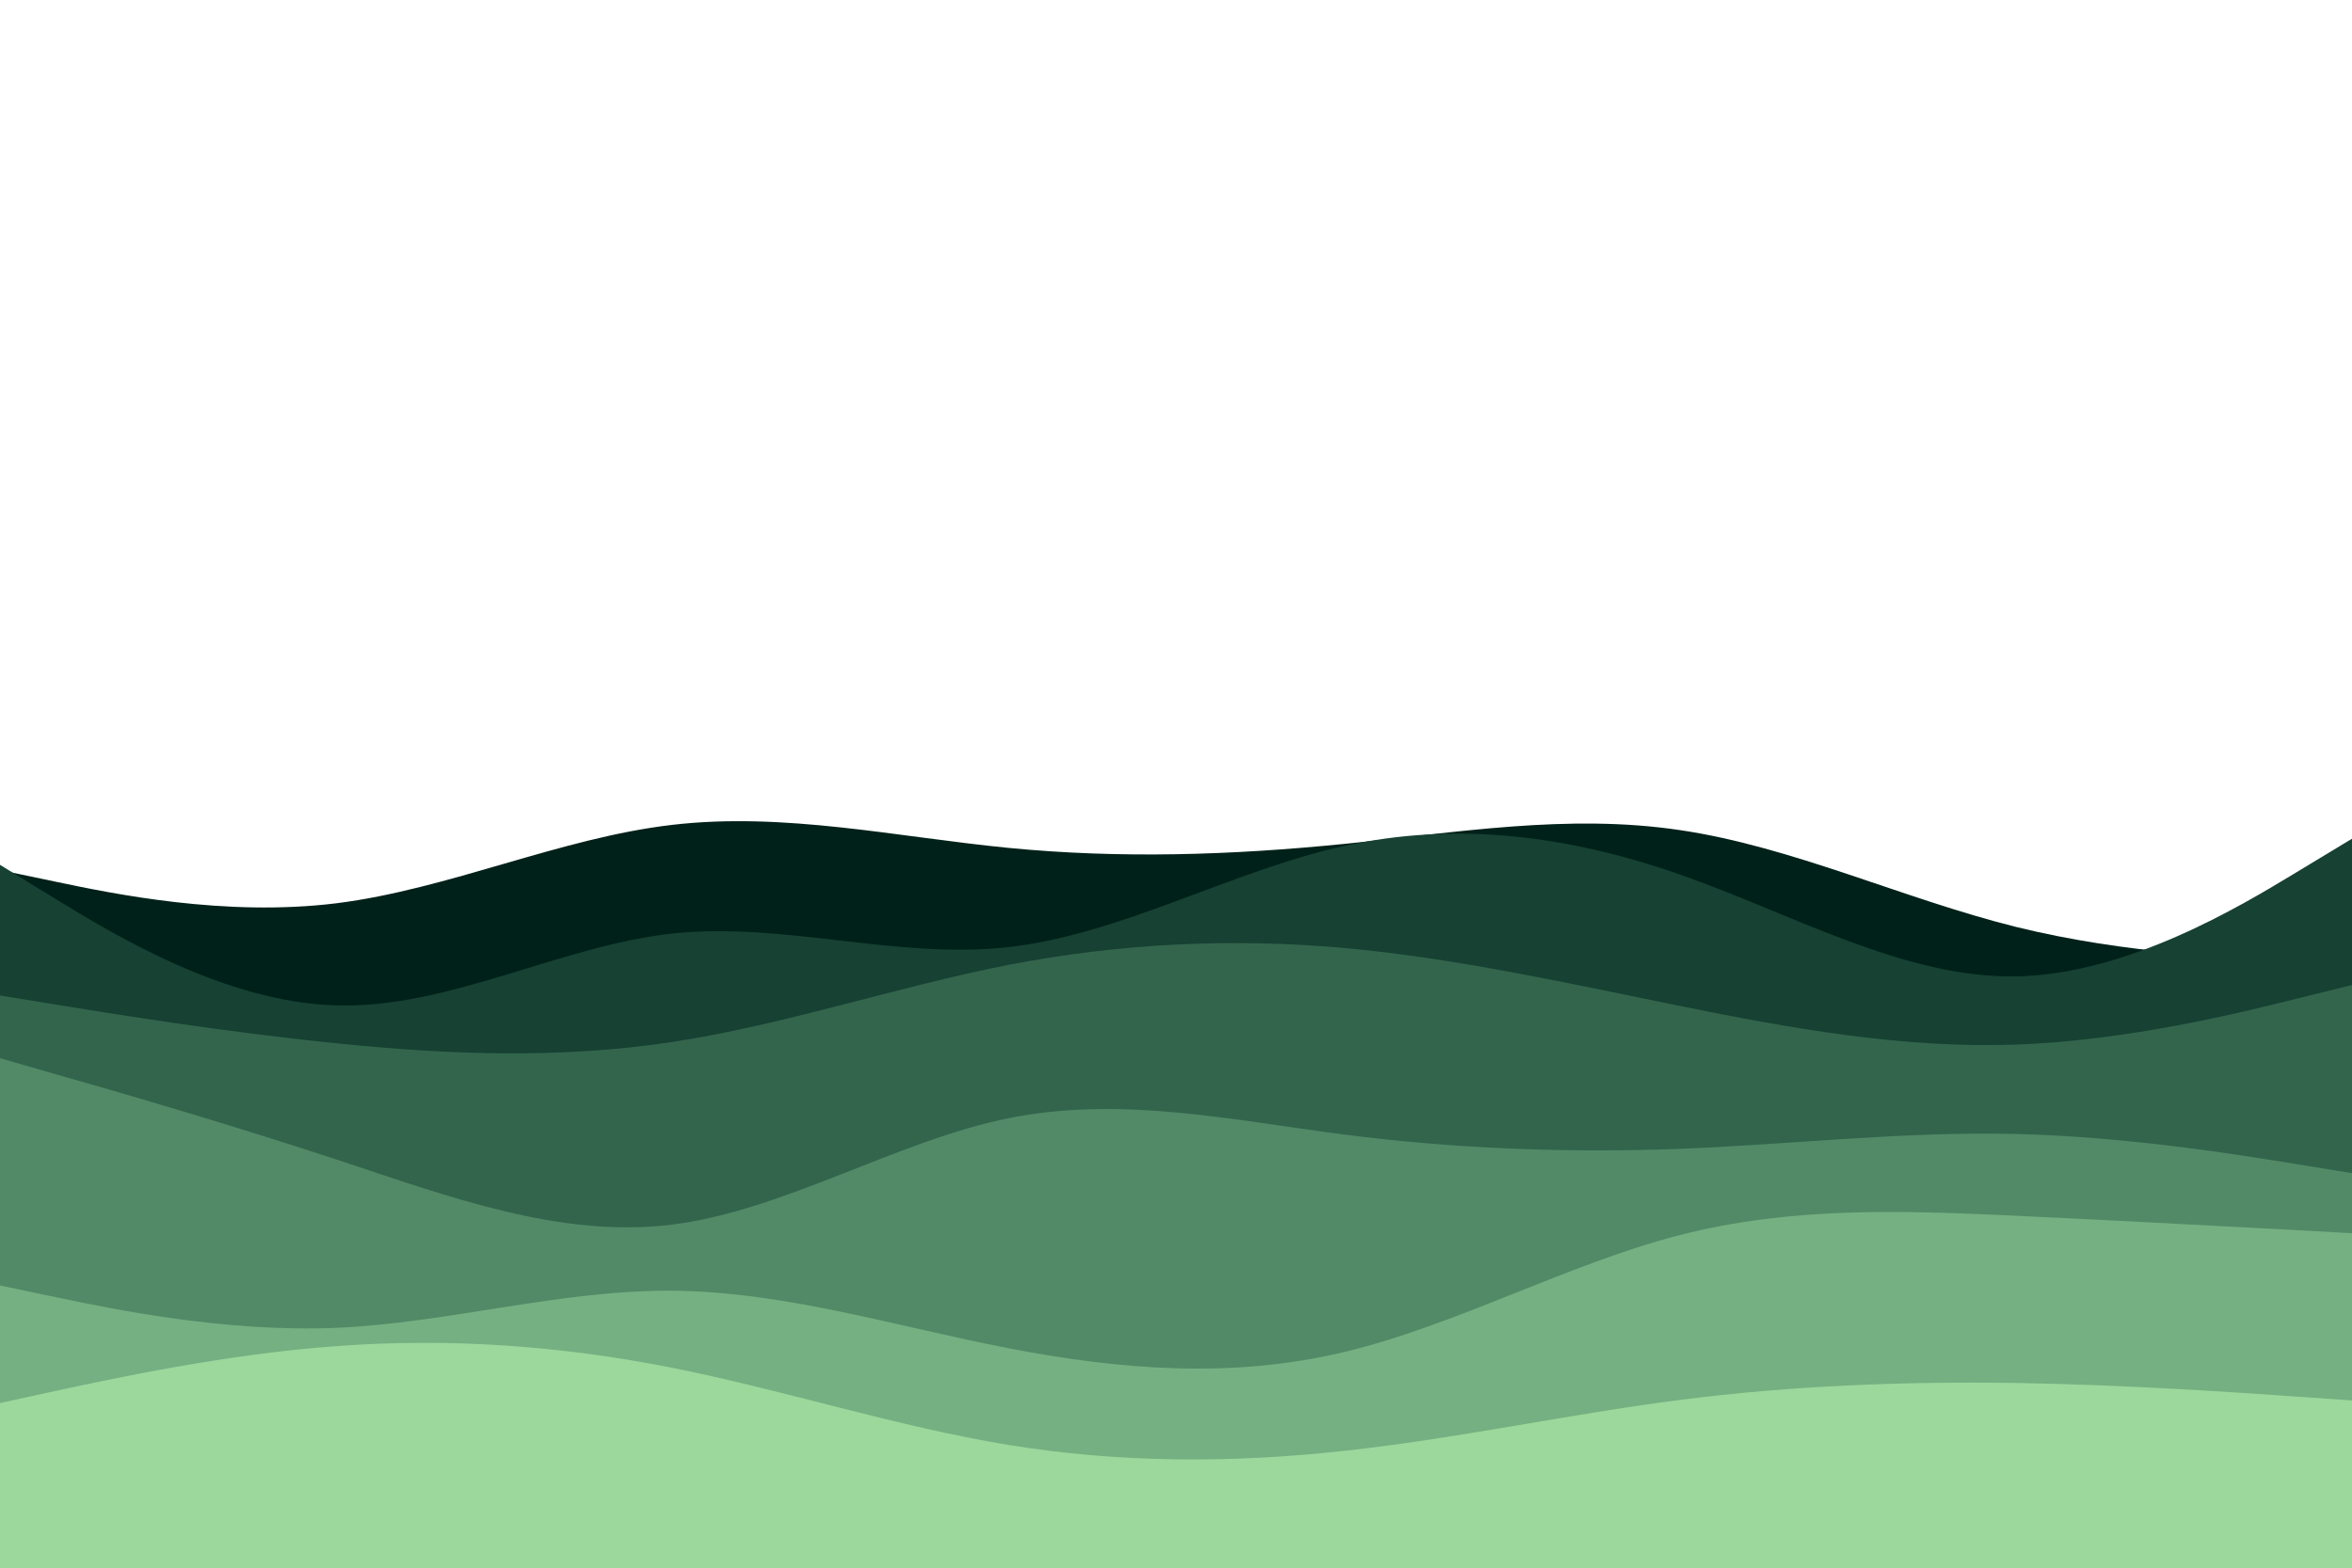
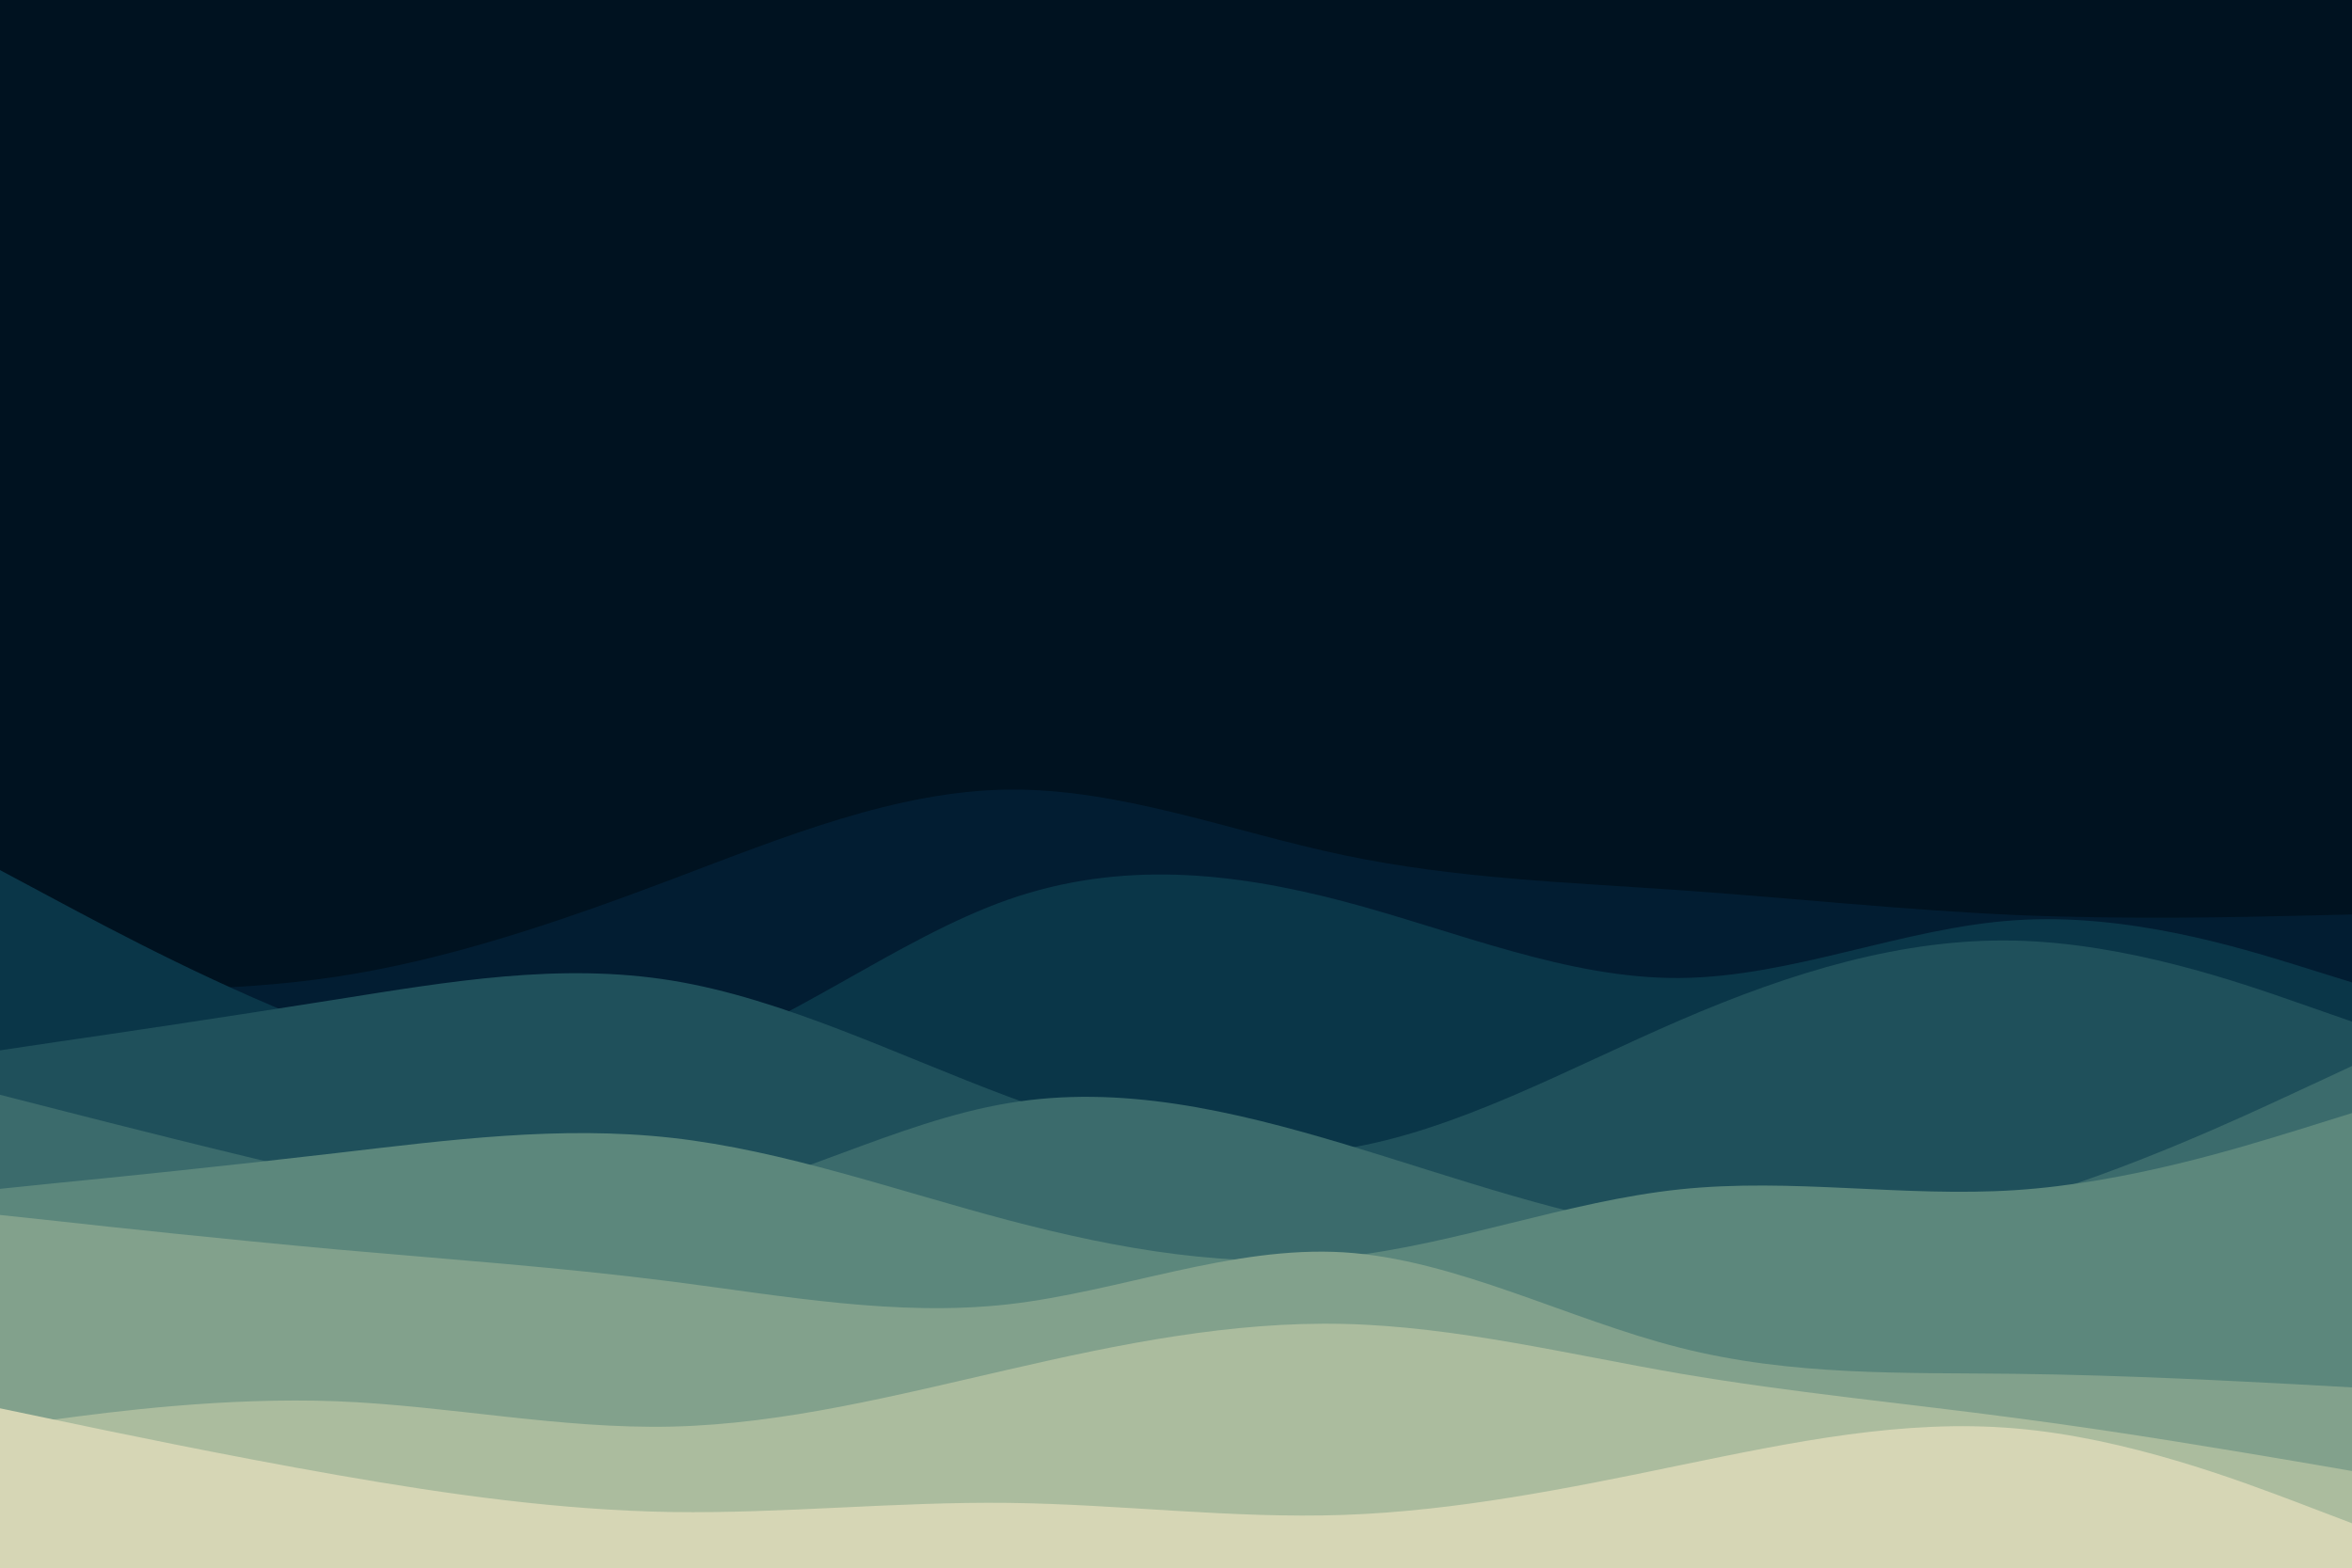
<svg xmlns="http://www.w3.org/2000/svg" id="visual" viewBox="0 0 900 600" width="900" height="600" version="1.1">
-   <path d="M0 333L21.5 337.5C43 342 86 351 128.8 345.7C171.7 340.3 214.3 320.7 257.2 315.7C300 310.7 343 320.3 385.8 324.5C428.7 328.7 471.3 327.3 514.2 323C557 318.7 600 311.3 642.8 317.7C685.7 324 728.3 344 771.2 354.7C814 365.3 857 366.7 878.5 367.3L900 368L900 601L878.5 601C857 601 814 601 771.2 601C728.3 601 685.7 601 642.8 601C600 601 557 601 514.2 601C471.3 601 428.7 601 385.8 601C343 601 300 601 257.2 601C214.3 601 171.7 601 128.8 601C86 601 43 601 21.5 601L0 601Z" fill="#002119" />
-   <path d="M0 331L21.5 344.2C43 357.3 86 383.7 128.8 384.8C171.7 386 214.3 362 257.2 357.3C300 352.7 343 367.3 385.8 362.5C428.7 357.7 471.3 333.3 514.2 323.8C557 314.3 600 319.7 642.8 334.7C685.7 349.7 728.3 374.3 771.2 373.7C814 373 857 347 878.5 334L900 321L900 601L878.5 601C857 601 814 601 771.2 601C728.3 601 685.7 601 642.8 601C600 601 557 601 514.2 601C471.3 601 428.7 601 385.8 601C343 601 300 601 257.2 601C214.3 601 171.7 601 128.8 601C86 601 43 601 21.5 601L0 601Z" fill="#164133" />
-   <path d="M0 381L21.5 384.5C43 388 86 395 128.8 399.3C171.7 403.7 214.3 405.3 257.2 398.8C300 392.3 343 377.7 385.8 369.3C428.7 361 471.3 359 514.2 362.8C557 366.7 600 376.3 642.8 385C685.7 393.7 728.3 401.3 771.2 399.8C814 398.3 857 387.7 878.5 382.3L900 377L900 601L878.5 601C857 601 814 601 771.2 601C728.3 601 685.7 601 642.8 601C600 601 557 601 514.2 601C471.3 601 428.7 601 385.8 601C343 601 300 601 257.2 601C214.3 601 171.7 601 128.8 601C86 601 43 601 21.5 601L0 601Z" fill="#33654d" />
-   <path d="M0 405L21.5 411.2C43 417.3 86 429.7 128.8 443.8C171.7 458 214.3 474 257.2 468.7C300 463.3 343 436.7 385.8 428C428.7 419.3 471.3 428.7 514.2 434.2C557 439.7 600 441.3 642.8 439.7C685.7 438 728.3 433 771.2 434C814 435 857 442 878.5 445.5L900 449L900 601L878.5 601C857 601 814 601 771.2 601C728.3 601 685.7 601 642.8 601C600 601 557 601 514.2 601C471.3 601 428.7 601 385.8 601C343 601 300 601 257.2 601C214.3 601 171.7 601 128.8 601C86 601 43 601 21.5 601L0 601Z" fill="#528a67" />
-   <path d="M0 492L21.5 496.5C43 501 86 510 128.8 508.2C171.7 506.3 214.3 493.7 257.2 494C300 494.3 343 507.7 385.8 516C428.7 524.3 471.3 527.7 514.2 517.5C557 507.3 600 483.7 642.8 472.7C685.7 461.7 728.3 463.3 771.2 465.3C814 467.3 857 469.7 878.5 470.8L900 472L900 601L878.5 601C857 601 814 601 771.2 601C728.3 601 685.7 601 642.8 601C600 601 557 601 514.2 601C471.3 601 428.7 601 385.8 601C343 601 300 601 257.2 601C214.3 601 171.7 601 128.8 601C86 601 43 601 21.5 601L0 601Z" fill="#75b082" />
-   <path d="M0 537L21.5 532.3C43 527.7 86 518.3 128.8 515.2C171.7 512 214.3 515 257.2 523.5C300 532 343 546 385.8 553C428.7 560 471.3 560 514.2 555.3C557 550.7 600 541.3 642.8 535.8C685.7 530.3 728.3 528.7 771.2 529.3C814 530 857 533 878.5 534.5L900 536L900 601L878.5 601C857 601 814 601 771.2 601C728.3 601 685.7 601 642.8 601C600 601 557 601 514.2 601C471.3 601 428.7 601 385.8 601C343 601 300 601 257.2 601C214.3 601 171.7 601 128.8 601C86 601 43 601 21.5 601L0 601Z" fill="#9cd89c" />
+   <rect x="0" y="0" width="900" height="600" fill="#001220" />
+   <path d="M0 377L21.5 377.8C43 378.7 86 380.3 128.8 373.8C171.7 367.3 214.3 352.7 257.2 336.5C300 320.3 343 302.7 385.8 302.2C428.7 301.7 471.3 318.3 514.2 327.3C557 336.3 600 337.7 642.8 340.7C685.7 343.7 728.3 348.3 771.2 350.2C814 352 857 351 878.5 350.5L900 350L900 601L878.5 601C857 601 814 601 771.2 601C728.3 601 685.7 601 642.8 601C600 601 557 601 514.2 601C471.3 601 428.7 601 385.8 601C343 601 300 601 257.2 601C214.3 601 171.7 601 128.8 601C86 601 43 601 21.5 601L0 601Z" fill="#021d32" />
+   <path d="M0 333L21.5 344.5C43 356 86 379 128.8 394.8C171.7 410.7 214.3 419.3 257.2 406.5C300 393.7 343 359.3 385.8 344.3C428.7 329.3 471.3 333.7 514.2 345C557 356.3 600 374.7 642.8 374.3C685.7 374 728.3 355 771.2 352.2C814 349.3 857 362.7 878.5 369.3L900 376L900 601L878.5 601C857 601 814 601 771.2 601C728.3 601 685.7 601 642.8 601C600 601 557 601 514.2 601C471.3 601 428.7 601 385.8 601C343 601 300 601 257.2 601C214.3 601 171.7 601 128.8 601C86 601 43 601 21.5 601L0 601Z" fill="#0a3648" />
+   <path d="M0 402L21.5 398.8C43 395.7 86 389.3 128.8 382.5C171.7 375.7 214.3 368.3 257.2 375.3C300 382.3 343 403.7 385.8 419.7C428.7 435.7 471.3 446.3 514.2 439.7C557 433 600 409 642.8 390.5C685.7 372 728.3 359 771.2 360C814 361 857 376 878.5 383.5L900 391L900 601L878.5 601C857 601 814 601 771.2 601C728.3 601 685.7 601 642.8 601C600 601 557 601 514.2 601C471.3 601 428.7 601 385.8 601C343 601 300 601 257.2 601C214.3 601 171.7 601 128.8 601C86 601 43 601 21.5 601L0 601Z" fill="#1f505b" />
+   <path d="M0 419L21.5 424.5C43 430 86 441 128.8 450.8C171.7 460.7 214.3 469.3 257.2 461.5C300 453.7 343 429.3 385.8 422.2C428.7 415 471.3 425 514.2 437.8C557 450.7 600 466.3 642.8 471.8C685.7 477.3 728.3 472.7 771.2 460.3C814 448 857 428 878.5 418L900 408L900 601L878.5 601C857 601 814 601 771.2 601C728.3 601 685.7 601 642.8 601C600 601 557 601 514.2 601C471.3 601 428.7 601 385.8 601C343 601 300 601 257.2 601C214.3 601 171.7 601 128.8 601C86 601 43 601 21.5 601L0 601Z" fill="#3b6b6c" />
+   <path d="M0 455L21.5 452.8C43 450.7 86 446.3 128.8 441.3C171.7 436.3 214.3 430.7 257.2 435.5C300 440.3 343 455.7 385.8 467C428.7 478.3 471.3 485.7 514.2 481C557 476.3 600 459.7 642.8 455.2C685.7 450.7 728.3 458.3 771.2 455.5C814 452.7 857 439.3 878.5 432.7L900 426L900 601L878.5 601C857 601 814 601 771.2 601C728.3 601 685.7 601 642.8 601C600 601 557 601 514.2 601C471.3 601 428.7 601 385.8 601C343 601 300 601 257.2 601C214.3 601 171.7 601 128.8 601C86 601 43 601 21.5 601L0 601Z" fill="#5c877c" />
+   <path d="M0 465L21.5 467.3C43 469.7 86 474.3 128.8 478.2C171.7 482 214.3 485 257.2 490.5C300 496 343 504 385.8 499.2C428.7 494.3 471.3 476.7 514.2 479.3C557 482 600 505 642.8 515.8C685.7 526.7 728.3 525.3 771.2 525.8C814 526.3 857 528.7 878.5 529.8L900 531L900 601L878.5 601C857 601 814 601 771.2 601C728.3 601 685.7 601 642.8 601C600 601 557 601 514.2 601C471.3 601 428.7 601 385.8 601C343 601 300 601 257.2 601C214.3 601 171.7 601 128.8 601C86 601 43 601 21.5 601L0 601Z" fill="#82a18c" />
+   <path d="M0 546L21.5 543.2C43 540.3 86 534.7 128.8 536.3C171.7 538 214.3 547 257.2 546C300 545 343 534 385.8 524.2C428.7 514.3 471.3 505.7 514.2 506.7C557 507.7 600 518.3 642.8 525.7C685.7 533 728.3 537 771.2 542.7C814 548.3 857 555.7 878.5 559.3L900 563L900 601L878.5 601C857 601 814 601 771.2 601C728.3 601 685.7 601 642.8 601C600 601 557 601 514.2 601C471.3 601 428.7 601 385.8 601C343 601 300 601 257.2 601C214.3 601 171.7 601 128.8 601C86 601 43 601 21.5 601L0 601Z" fill="#abbc9e" />
+   <path d="M0 539L21.5 543.5C43 548 86 557 128.8 564.5C171.7 572 214.3 578 257.2 578.7C300 579.3 343 574.7 385.8 575.2C428.7 575.7 471.3 581.3 514.2 579.8C557 578.3 600 569.7 642.8 560.8C685.7 552 728.3 543 771.2 546.7C814 550.3 857 566.7 878.5 574.8L900 583L900 601L878.5 601C857 601 814 601 771.2 601C728.3 601 685.7 601 642.8 601C600 601 557 601 514.2 601C471.3 601 428.7 601 385.8 601C343 601 300 601 257.2 601C214.3 601 171.7 601 128.8 601C86 601 43 601 21.5 601L0 601Z" fill="#d6d6b5" />
</svg>
